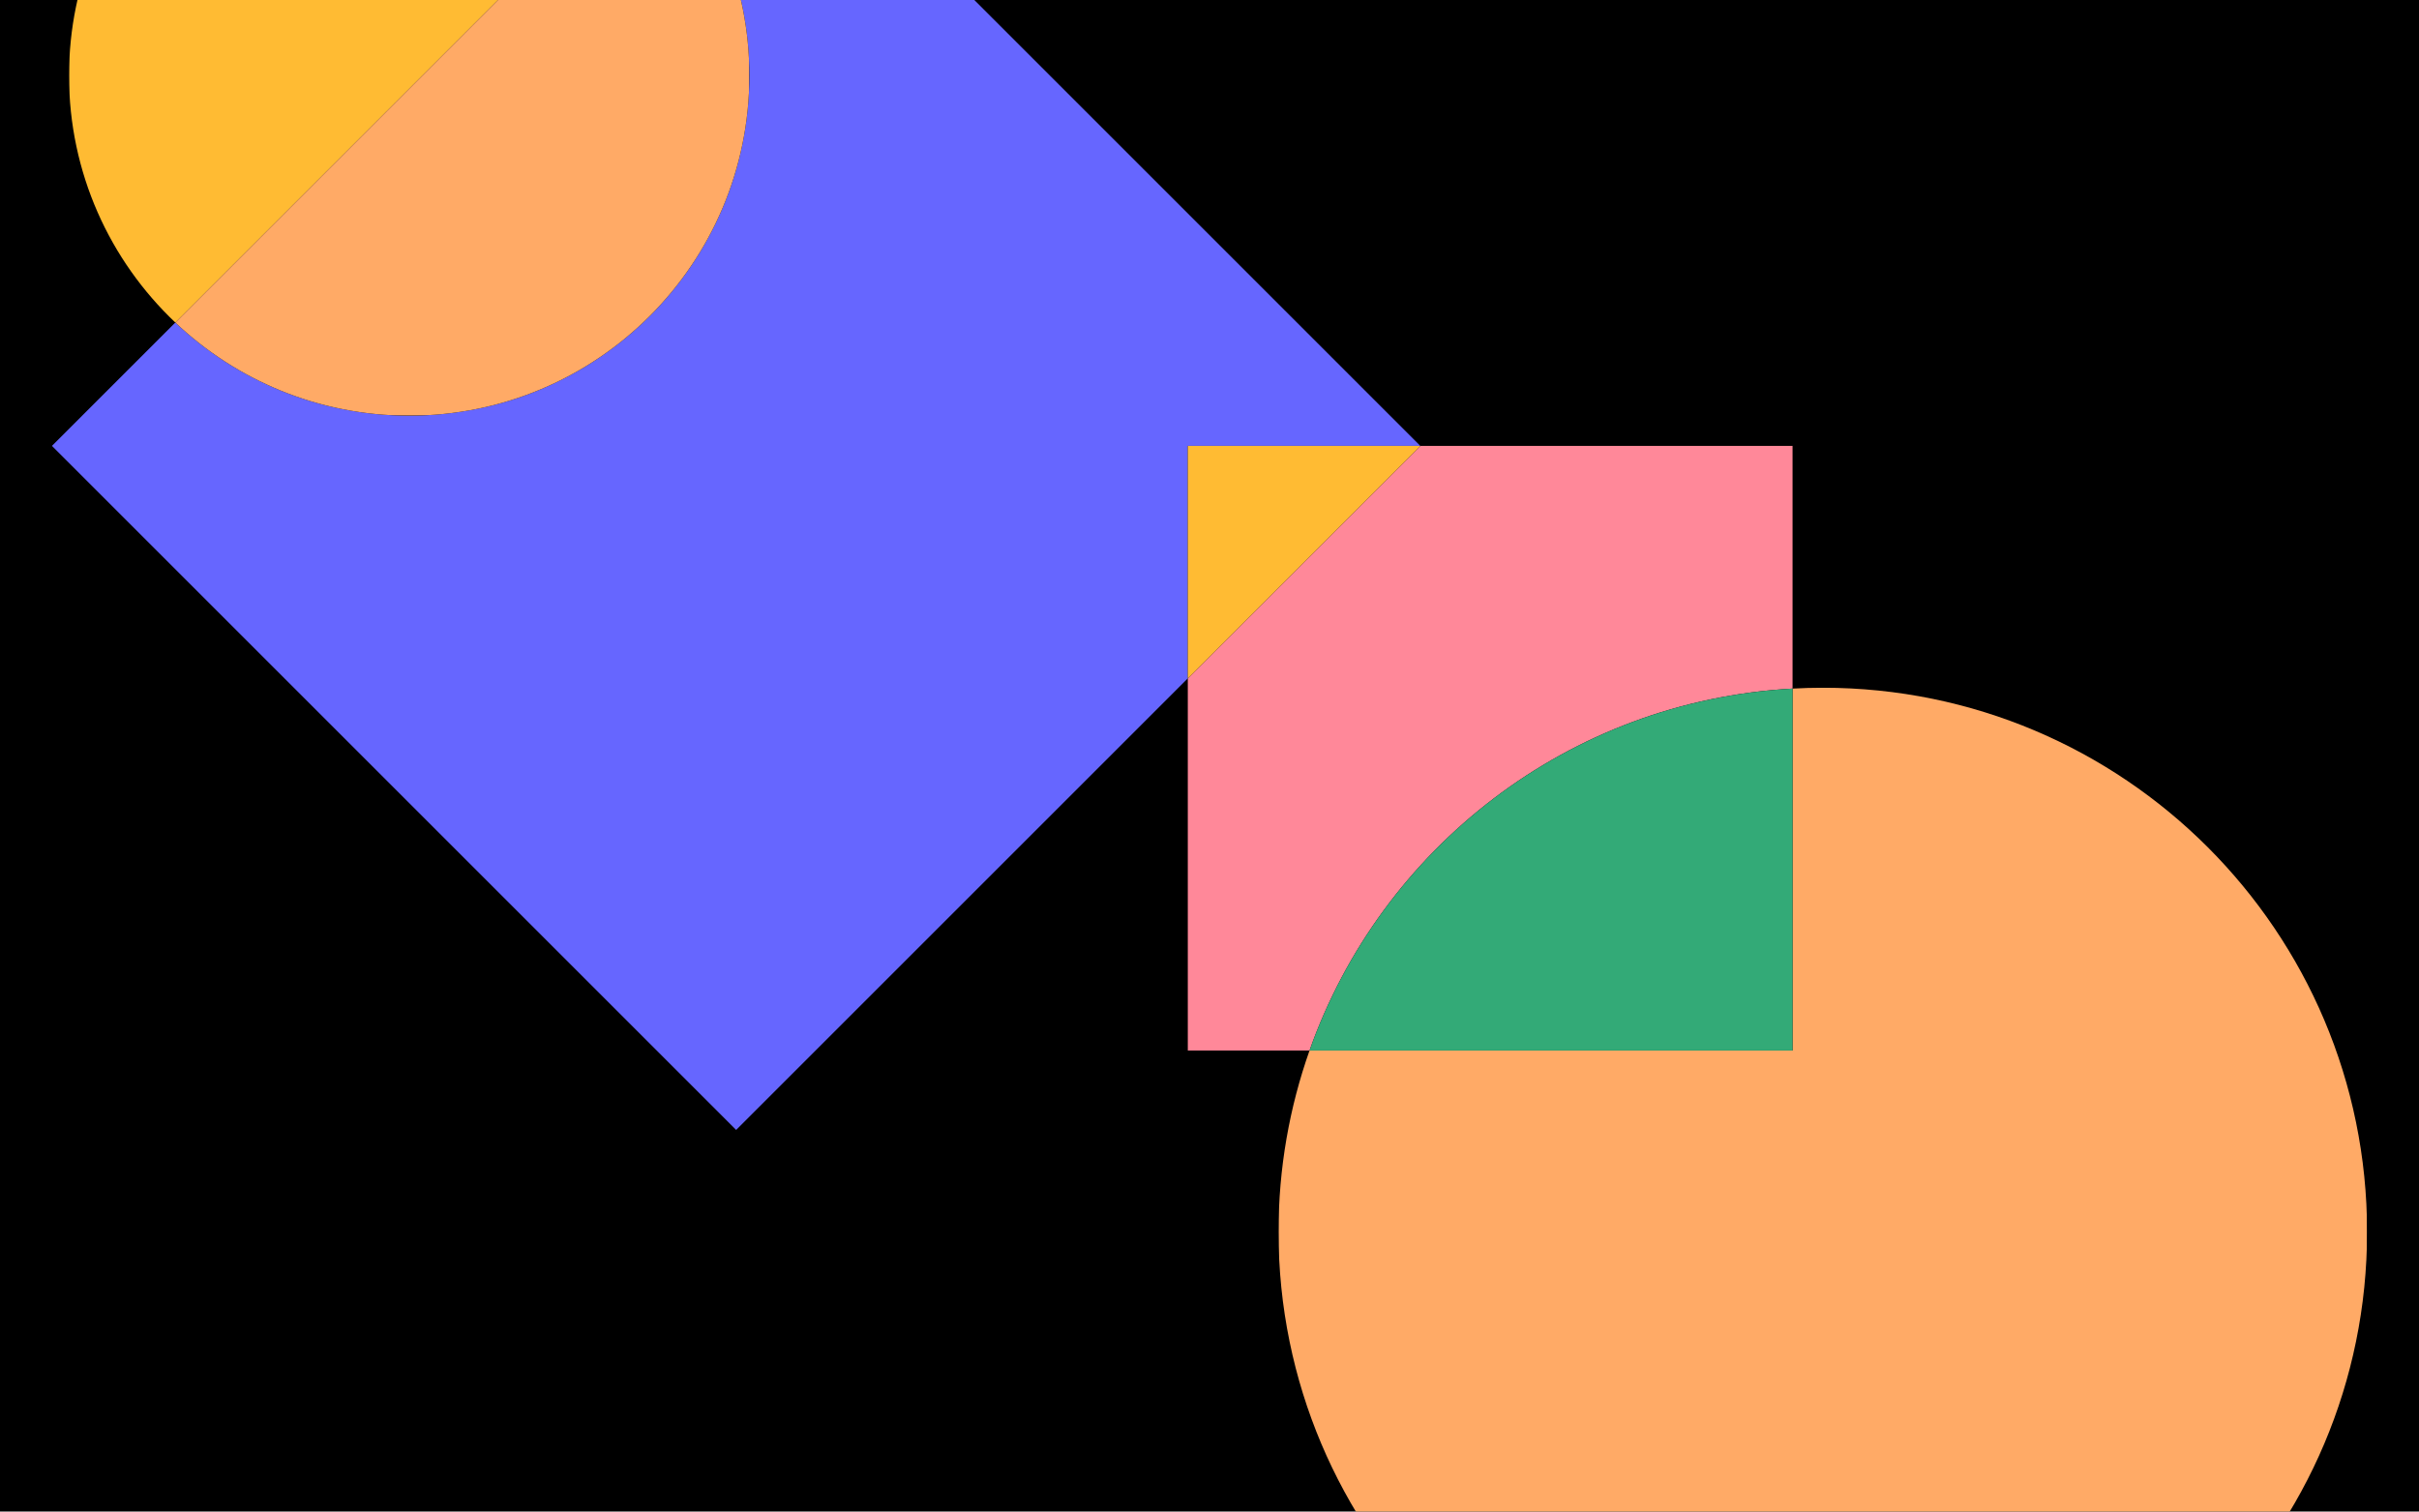
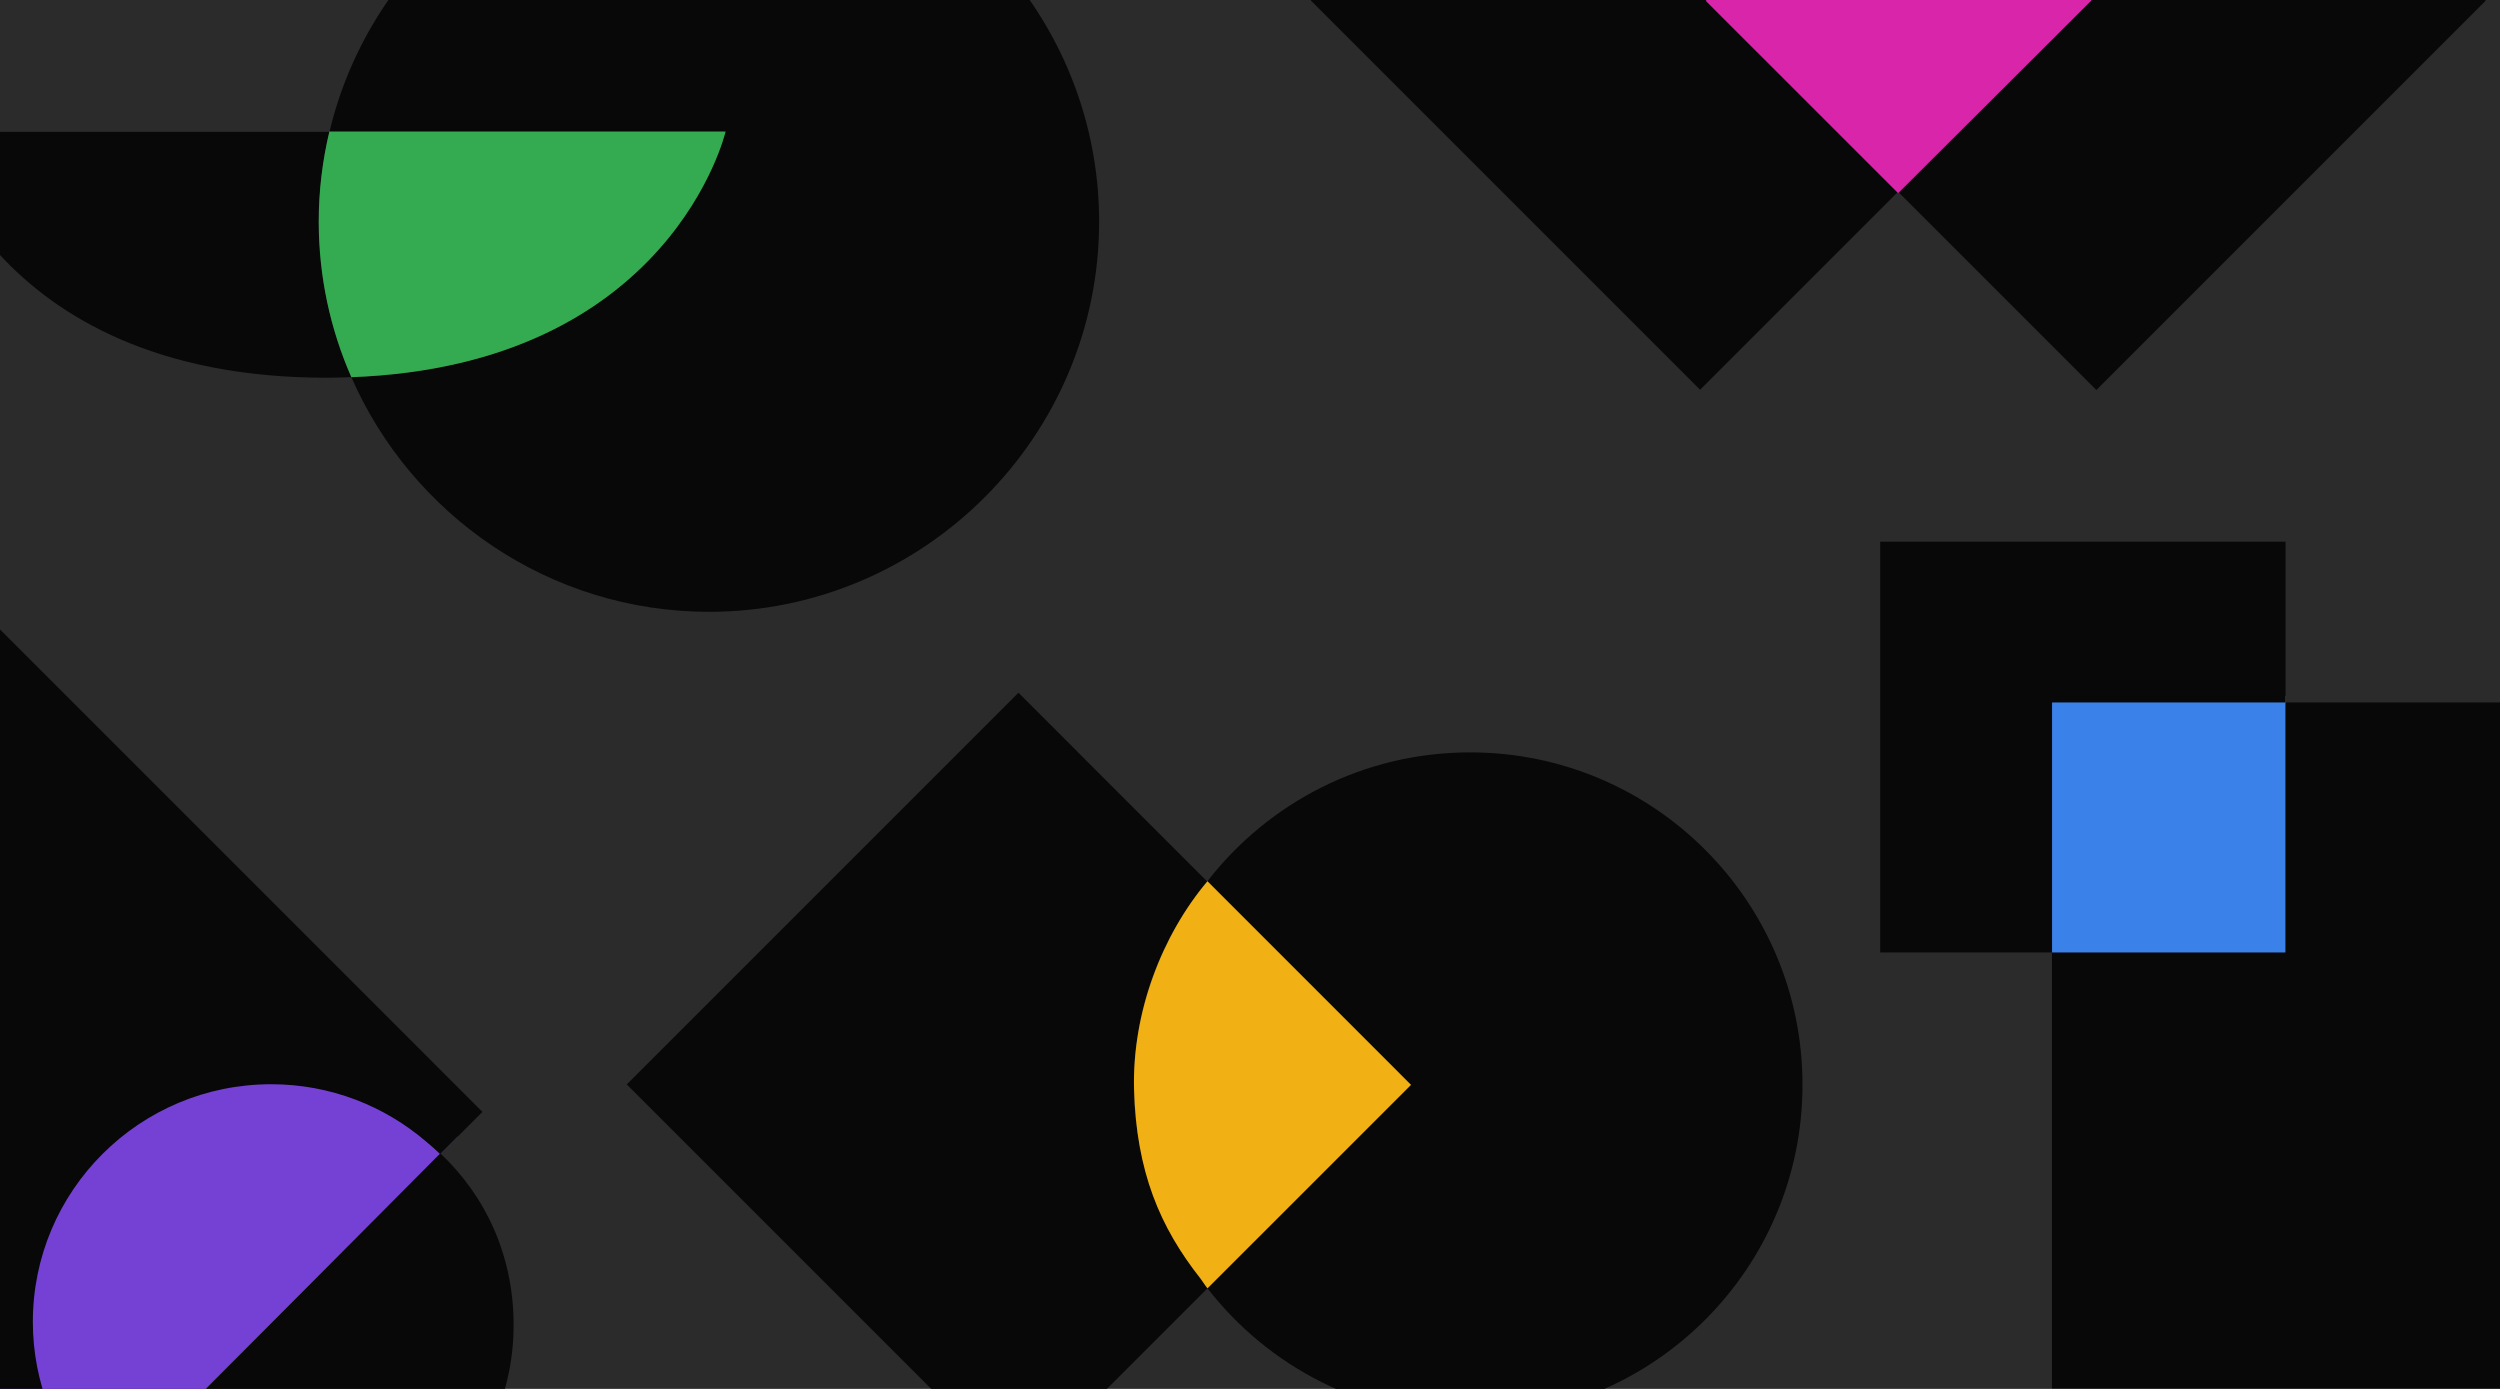
- <svg xmlns="http://www.w3.org/2000/svg" xmlns:xlink="http://www.w3.org/1999/xlink" width="640" height="400">
+ <svg xmlns="http://www.w3.org/2000/svg" width="1440" height="800" fill="none">
+   <g clip-path="url(#clip0)">
+     <path fill="#2A2B2A" d="M0 0h1440v800H0z" />
+     <path d="M408.383-97C302.427-97 213.264-23.002 189.78 75.929h227.145s-31.156 134.525-214.544 141.305c34.701 79.417 114.029 135.172 206.002 135.172 123.754 0 224.714-100.939 224.714-224.714C633.097 3.939 532.137-97 408.383-97zM189.758 75.951H-41S-8.283 217.57 187.952 217.57c4.928 0 9.678-.157 14.406-.335-11.998-27.454-18.711-57.74-18.711-89.542 0-17.797 2.164-35.103 6.111-51.74z" fill="#080808" />
+     <path d="M417.951 75.773H189.713c-3.97 16.66-6.133 33.988-6.133 51.829 0 31.848 6.735 62.156 18.801 89.654 184.28-6.78 215.57-141.483 215.57-141.483z" fill="#34AA51" />
+     <path d="M846.78 433.368c-61.575 0-116.304 29.103-151.318 74.242l117.286 117.286-117.219 117.197c35.014 45.117 89.743 74.176 151.274 74.176 105.733 0 191.437-85.706 191.437-191.44 0-105.755-85.726-191.461-191.46-191.461zm-193.67 191.35c0-44.493 15.857-85.261 42.196-117.018L586.628 399 361 624.629l225.985 225.985 108.521-108.521a163.072 163.072 0 0 1-4.148-5.554c-23.885-30.999-38.248-69.693-38.248-111.821z" fill="#080808" />
+     <path d="M695.462 507.61l-.044-.044c-.045.044-.068.089-.113.134l.045.045c.045-.045.09-.09.112-.135z" fill="#EA1877" />
+     <path d="M695.484 507.61c-26.115 31-43.422 75.715-42.262 119.806 1.249 47.37 14.92 79.551 38.27 108.99 1.405 1.829 2.543 3.88 4.015 5.664l117.218-117.196L695.484 507.61z" fill="#F1B114" />
+     <path fill-rule="evenodd" clip-rule="evenodd" d="M263.754 654.608c-3.145-3.122-6.334-6.244-9.769-9.166-71.031-60.17-177.389-51.361-237.56 19.671-57.025 67.307-52.008 166.305 9.144 227.68l238.185-238.185z" fill="#7541D5" />
+     <path fill-rule="evenodd" clip-rule="evenodd" d="M253.629 664.332L60.293 858.85c25.135 26.16 59.769 41.771 98.909 41.593 75.804-.357 137.001-62.089 136.644-137.916-.178-39.117-15.812-73.306-42.217-98.195z" fill="#080808" />
+     <path fill-rule="evenodd" clip-rule="evenodd" d="M-2.553 360l-76.652 76.652v203.772H-283L-2.553 920.871l62.177-62.178c-1.85-1.962-3.702-3.925-5.441-5.999-21.834-24.242-35.26-56.156-35.26-91.282 0-75.603 61.442-136.889 137.269-136.889 34.122 0 65.277 12.489 89.274 33.052 2.81 2.275 5.464 4.706 8.074 7.203l24.331-24.331L-2.553 360z" fill="#080808" />
+     <path d="M1093.25 110.373L983.282.402l110.198-110.194L979.268-224 755 .268l224.246 224.246L1093.32 110.44l-.07-.067z" fill="#080808" />
+     <path d="M1431.8.38l-224.25-224.246-114.07 114.074L1203.51.246 1093.32 110.44l114.21 114.208L1431.8.38z" fill="#080808" />
+     <path d="M1093.48-109.792L983.282.402l109.968-109.993 110 109.993-110 109.97.07.067L1203.51.245l-110.03-110.037z" fill="#073C5B" />
+     <path d="M1093.25 110.373L983.282.403l109.968 109.97z" fill="#F2EA19" />
+     <path d="M1204.67.246L1093.32-110.35 982.502.469l110.818 110.796" fill="#D825A9" />
+     <path d="M1182 557.99h134.52V400.762H1182V557.99z" fill="#3B81EA" />
+     <path fill-rule="evenodd" clip-rule="evenodd" d="M1181.93 548.601v251.142h389.95V404.62h-255.4v143.981h-134.55z" fill="#080808" />
+     <path fill-rule="evenodd" clip-rule="evenodd" d="M1181.93 548.601V404.62h134.55V312H1083v236.601h98.93z" fill="#080808" />
+   </g>
  <defs>
-     <path id="a" d="M.74 0h362.039v299.02H.739z" />
-     <path id="c" d="M.26 0h155.354v85.354H.26z" />
-     <path id="e" d="M.386 0H152.26v110H.386z" />
-     <path id="g" d="M.26 0h288v218H.26z" />
+     <clipPath id="clip0">
+       <path fill="#fff" d="M0 0h1440v800H0z" />
+     </clipPath>
  </defs>
-   <g fill="none" fill-rule="evenodd">
-     <path fill="#000" d="M0 400h640V0H0z" />
-     <path d="M474.26 182.225V118h-98.481l-61.52 61.52V278h32.206c18.923-53.531 68.593-92.532 127.795-95.775" fill="#F89" />
-     <g transform="translate(13)">
-       <mask id="b" fill="#fff">
-         <use xlink:href="#a" />
-       </mask>
-       <path d="M362.779 118L181.759-63.02l-21.145 21.146C175.889-25.745 185.26-3.967 185.26 20c0 49.706-40.294 90-90 90-23.968 0-45.745-9.371-61.874-24.646L.74 118l181.02 181.02 119.5-119.5V118h61.519z" fill="#66F" mask="url(#b)" />
-     </g>
-     <path fill="#FB3" d="M314.26 118v61.52L375.779 118z" />
-     <g transform="translate(18)">
-       <mask id="d" fill="#fff">
-         <use xlink:href="#c" />
-       </mask>
-       <path d="M90.26-70c-49.706 0-90 40.294-90 90 0 25.738 10.806 48.951 28.126 65.354L155.614-41.874C139.21-59.194 115.998-70 90.26-70" fill="#FB3" mask="url(#d)" />
-     </g>
-     <g transform="translate(46)">
-       <mask id="f" fill="#fff">
-         <use xlink:href="#e" />
-       </mask>
-       <path d="M152.26 20c0-23.967-9.371-45.745-24.646-61.874L.386 85.354C16.515 100.629 38.292 110 62.26 110c49.706 0 90-40.294 90-90" fill="#FA6" mask="url(#f)" />
-     </g>
-     <g transform="translate(338 182)">
-       <mask id="h" fill="#fff">
-         <use xlink:href="#g" />
-       </mask>
-       <path d="M144.26 0c-2.685 0-5.351.08-8 .225V96H8.465C3.157 111.015.26 127.168.26 144c0 79.529 64.47 144 144 144 79.529 0 144-64.471 144-144S223.789 0 144.26 0" fill="#FA6" mask="url(#h)" />
-     </g>
-     <path d="M474.26 182.225c-59.202 3.243-108.872 42.244-127.795 95.775H474.26v-95.775z" fill="#3A7" />
-   </g>
</svg>
